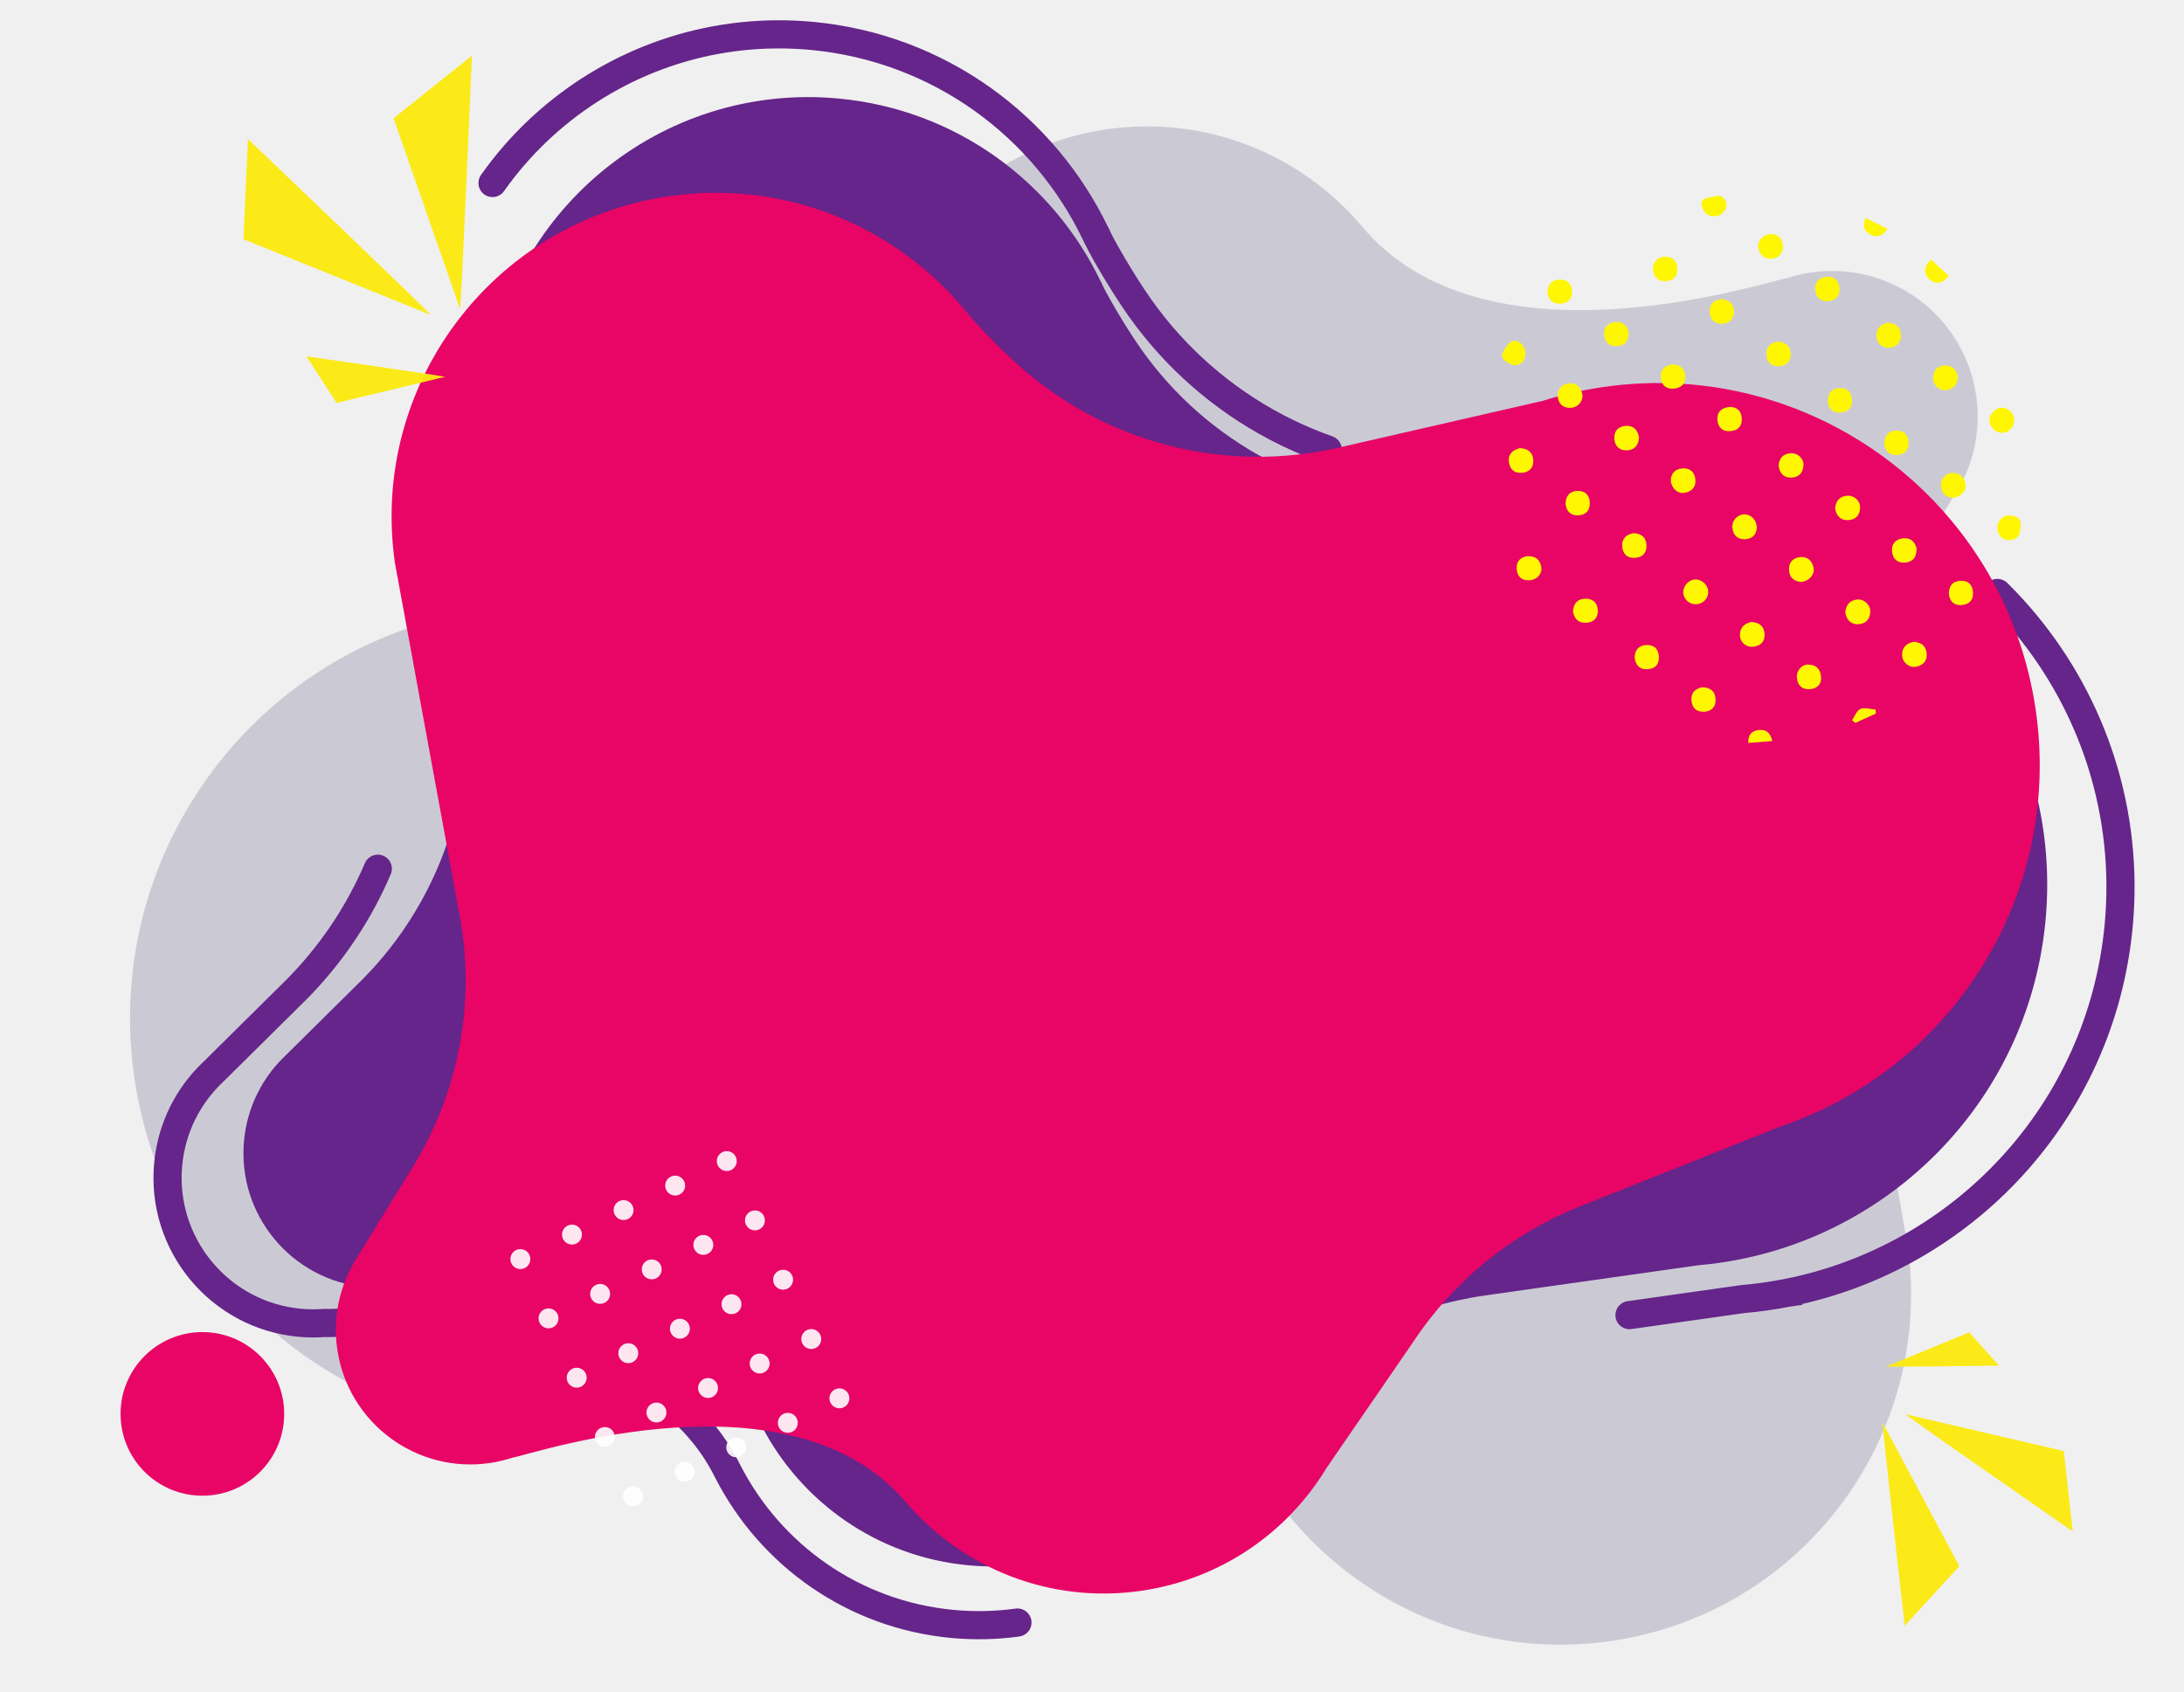
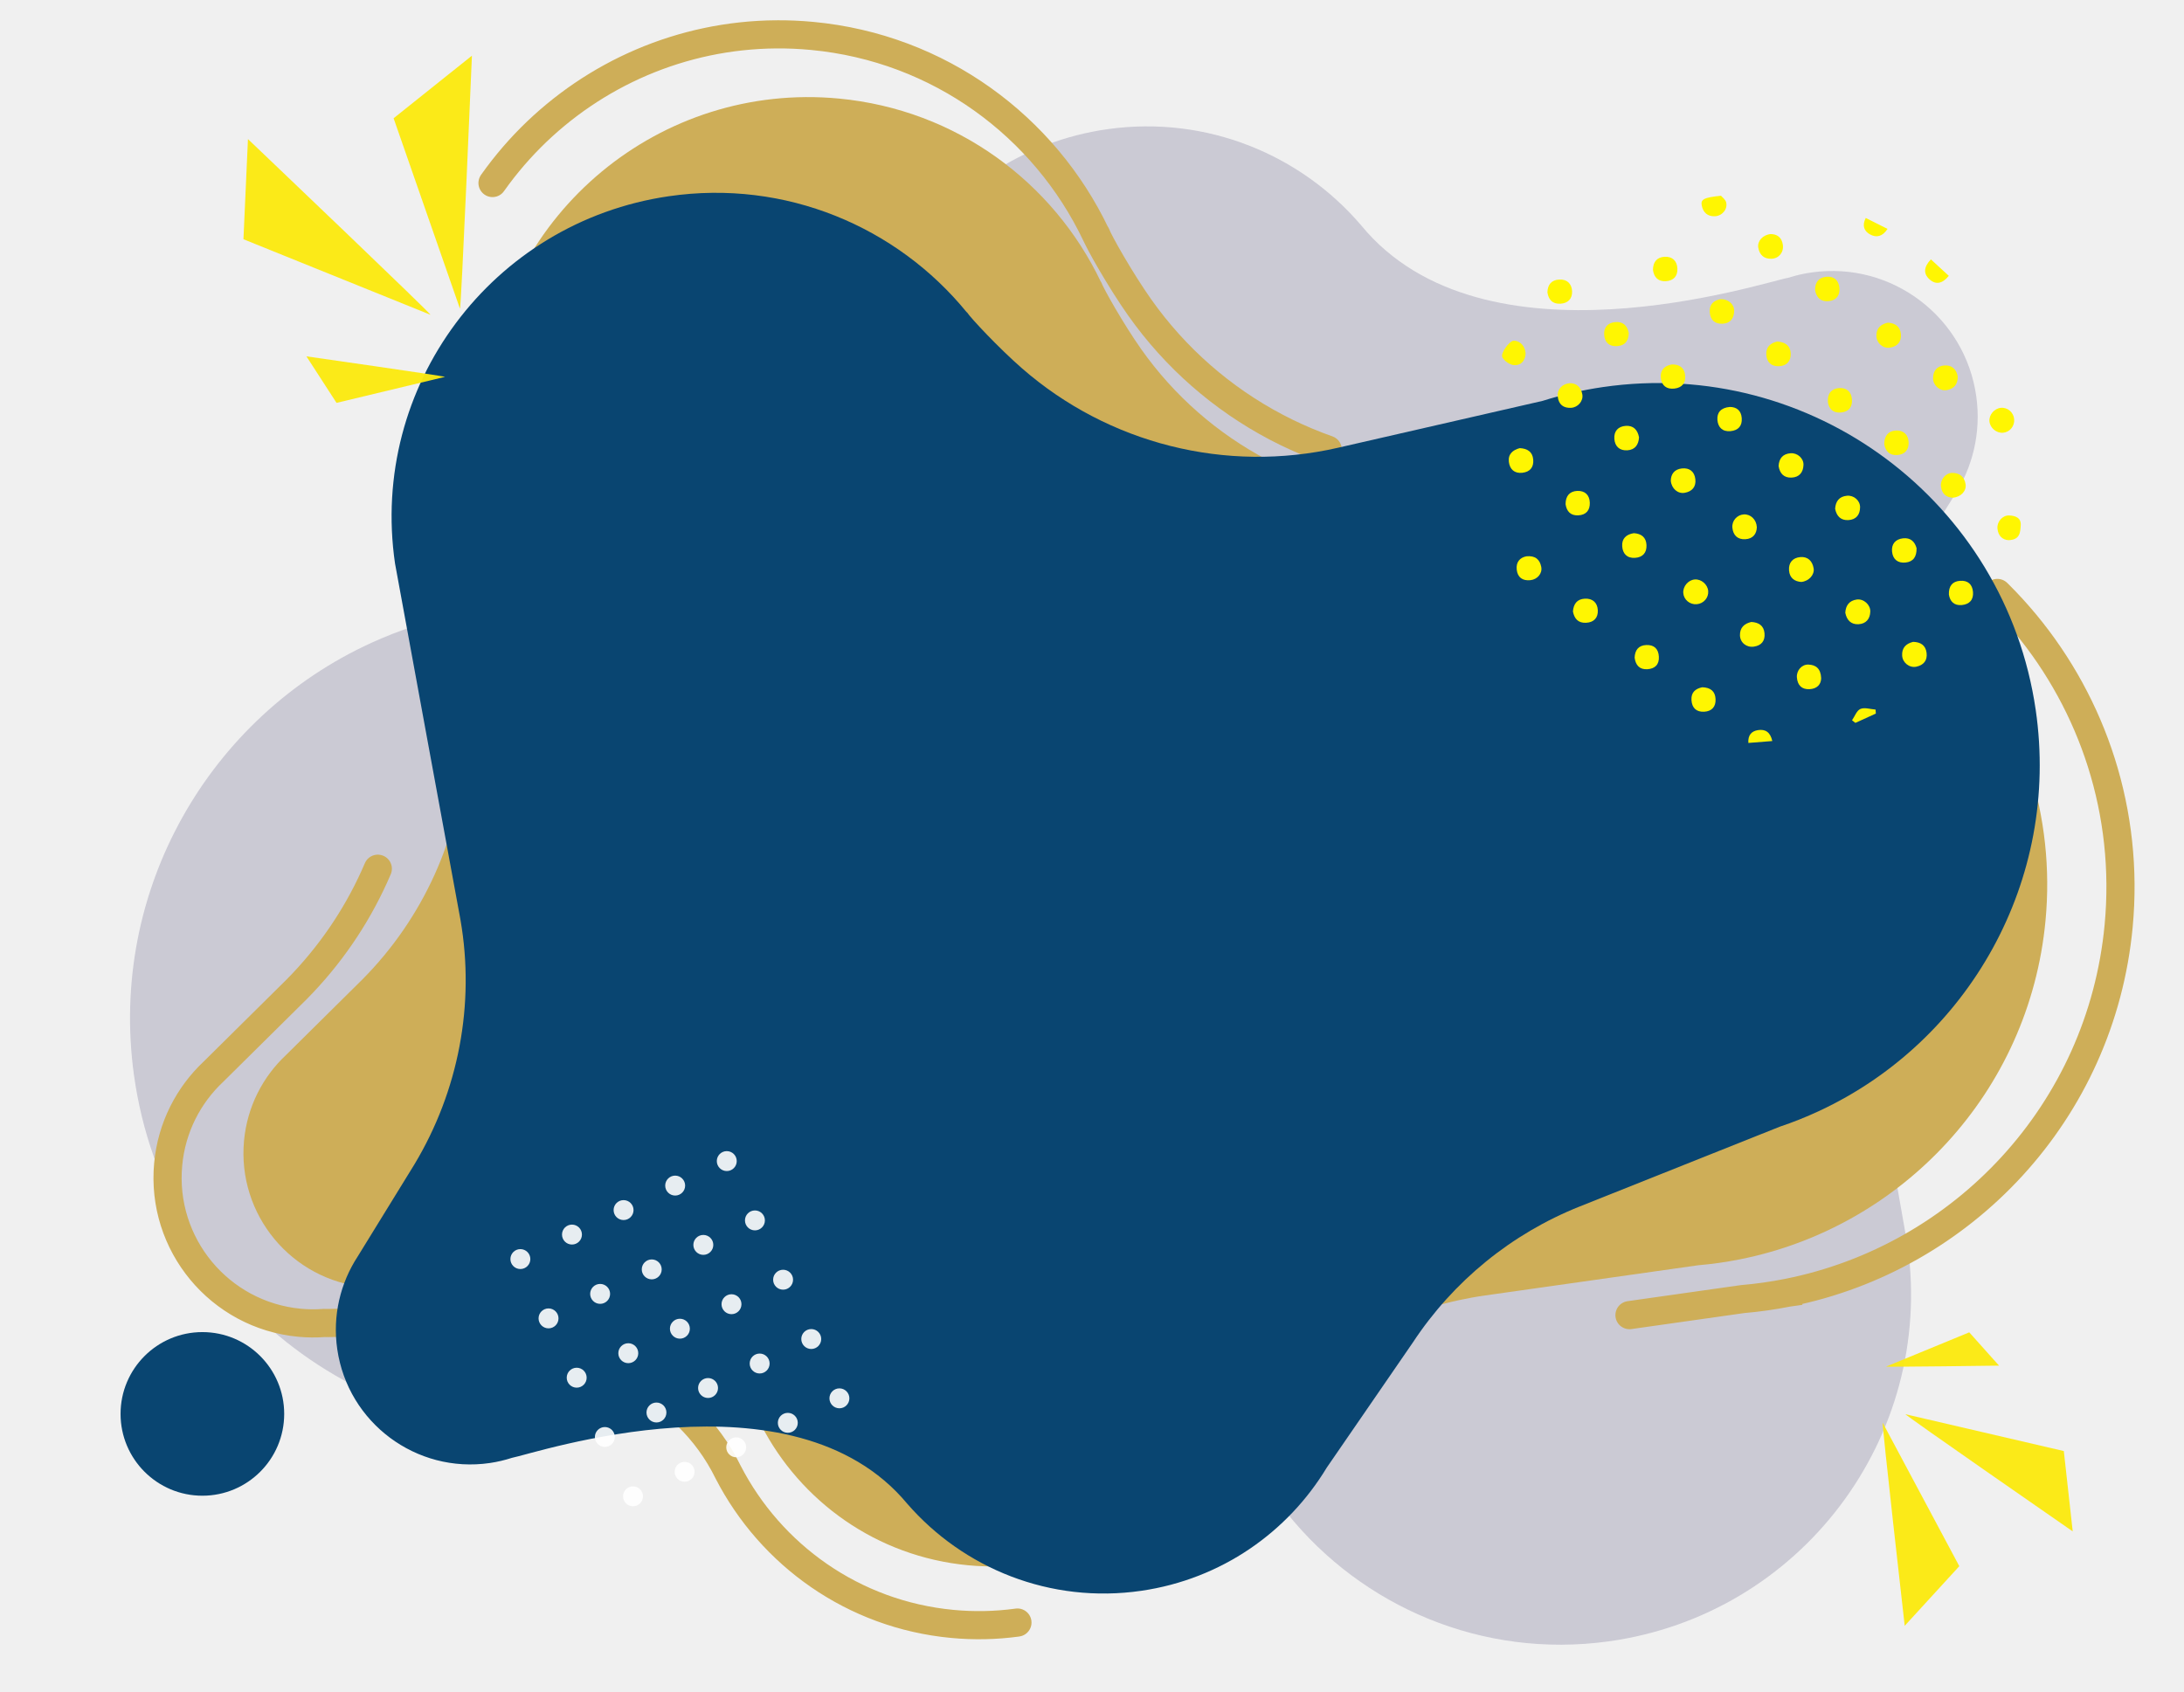
<svg xmlns="http://www.w3.org/2000/svg" version="1.1" id="Layer_1" x="0px" y="0px" width="620.667px" height="480.666px" viewBox="0 0 620.667 480.666" enable-background="new 0 0 620.667 480.666" xml:space="preserve">
  <g id="OBJECTS">
    <path opacity="0.19" fill="#29235C" enable-background="new    " d="M561.642,112.712c-3.133-22.63-24.018-38.436-46.646-35.303   c-2.344,0.324-4.609,0.849-6.793,1.537c-7.084,1.266-86.582,27.568-121.404-14.932c-17.133-20.038-43.783-31.213-71.836-27.331   c-24.676,3.416-45.155,17.745-57.245,37.438l-26.784,38.336c-12.545,18.749-30.538,33.2-51.552,41.405l-61.686,24.088   c-4.131,1.352-8.147,2.928-12.043,4.703l-0.148,0.058l0.002,0.008c-45.935,20.994-74.71,70.261-67.43,122.856   c8.89,64.216,68.152,109.064,132.368,100.178c6.383-0.884,12.57-2.271,18.536-4.106l62.995-13.958   c34.5-7.644,70.579,1.713,97.026,25.148c7.094,6.288,15.588,15.498,16.752,17.313c0.01,0.014,0.059,0.01,0.08,0.016   c21.213,26.396,55.352,41.313,91.334,36.332c54.477-7.541,92.523-57.815,84.982-112.292   c-0.104-0.742-19.262-109.309-19.262-109.309c-0.027-0.158-0.055-0.315-0.08-0.475c-4.32-25.954,0.994-52.598,14.719-75.046   l17.607-28.141C560.515,133.13,563.082,123.108,561.642,112.712z" />
    <g>
      <g>
-         <path fill="#65258A" d="M69.354,324.166c-1.98,21.024,13.459,39.674,34.484,41.653c2.177,0.205,4.326,0.214,6.437,0.059     c6.642,0.361,83.746-6.443,106.063,39.177c11.166,21.661,32.773,37.367,58.837,39.822c22.926,2.159,44.389-6.391,59.444-21.546     l32.227-28.813c15.264-14.207,34.516-23.395,55.162-26.322l60.607-8.592c4.004-0.34,7.949-0.906,11.832-1.678l0.146-0.021     l-0.002-0.008c45.781-9.148,82.117-47.373,86.719-96.237c5.619-59.661-38.189-112.58-97.852-118.198     c-5.93-0.559-11.791-0.621-17.547-0.236l-59.639-0.8c-32.66-0.439-63.139-16.506-81.965-43.201     c-5.049-7.162-10.738-17.249-11.4-19.129c-0.004-0.014-0.049-0.021-0.068-0.032c-13.488-28.246-41.041-48.906-74.47-52.055     c-50.612-4.767-95.505,32.398-100.271,83.01c-0.065,0.69-5.848,102.432-5.848,102.432c-0.01,0.147-0.02,0.295-0.029,0.443     c-1.615,24.268-12.048,47.112-29.155,64.4l-21.81,21.586C74.697,306.034,70.263,314.508,69.354,324.166z" />
+         <path fill="#ceae58" d="M69.354,324.166c-1.98,21.024,13.459,39.674,34.484,41.653c2.177,0.205,4.326,0.214,6.437,0.059     c6.642,0.361,83.746-6.443,106.063,39.177c11.166,21.661,32.773,37.367,58.837,39.822c22.926,2.159,44.389-6.391,59.444-21.546     l32.227-28.813c15.264-14.207,34.516-23.395,55.162-26.322l60.607-8.592c4.004-0.34,7.949-0.906,11.832-1.678l0.146-0.021     l-0.002-0.008c45.781-9.148,82.117-47.373,86.719-96.237c5.619-59.661-38.189-112.58-97.852-118.198     c-5.93-0.559-11.791-0.621-17.547-0.236l-59.639-0.8c-32.66-0.439-63.139-16.506-81.965-43.201     c-5.049-7.162-10.738-17.249-11.4-19.129c-0.004-0.014-0.049-0.021-0.068-0.032c-13.488-28.246-41.041-48.906-74.47-52.055     c-50.612-4.767-95.505,32.398-100.271,83.01c-0.065,0.69-5.848,102.432-5.848,102.432c-0.01,0.147-0.02,0.295-0.029,0.443     c-1.615,24.268-12.048,47.112-29.155,64.4l-21.81,21.586C74.697,306.034,70.263,314.508,69.354,324.166z" />
      </g>
    </g>
-     <path fill="none" stroke="#65258A" stroke-width="8" stroke-linecap="round" stroke-miterlimit="10" stroke-dasharray="300,200" d="   M47.8,330.851c-2.144,22.764,14.572,42.953,37.335,45.099c2.357,0.222,4.684,0.231,6.969,0.063   c7.191,0.391,90.671-6.979,114.835,42.415c12.089,23.452,35.482,40.457,63.701,43.115c24.822,2.337,48.063-6.919,64.359-23.326   l34.893-31.195c16.523-15.384,37.369-25.329,59.723-28.499l65.621-9.304c4.334-0.366,8.607-0.981,12.811-1.813l0.158-0.023v-0.009   c49.564-9.904,88.906-51.289,93.889-104.196c6.082-64.594-41.35-121.889-105.943-127.972c-6.42-0.605-12.766-0.672-18.998-0.255   l-64.568-0.867c-35.361-0.475-68.359-17.871-88.742-46.772c-5.469-7.754-11.629-18.675-12.344-20.71   c-0.006-0.016-0.053-0.022-0.074-0.035c-14.604-30.581-44.435-52.951-80.629-56.359c-54.797-5.16-103.402,35.078-108.563,89.875   c-0.071,0.748-6.331,110.902-6.331,110.902c-0.011,0.16-0.021,0.32-0.032,0.48c-1.748,26.274-13.044,51.007-31.566,69.725   L60.688,304.56C53.584,311.22,48.785,320.394,47.8,330.851z" />
+     <path fill="none" stroke="#ceae58" stroke-width="8" stroke-linecap="round" stroke-miterlimit="10" stroke-dasharray="300,200" d="   M47.8,330.851c-2.144,22.764,14.572,42.953,37.335,45.099c2.357,0.222,4.684,0.231,6.969,0.063   c7.191,0.391,90.671-6.979,114.835,42.415c12.089,23.452,35.482,40.457,63.701,43.115c24.822,2.337,48.063-6.919,64.359-23.326   l34.893-31.195c16.523-15.384,37.369-25.329,59.723-28.499l65.621-9.304c4.334-0.366,8.607-0.981,12.811-1.813l0.158-0.023v-0.009   c49.564-9.904,88.906-51.289,93.889-104.196c6.082-64.594-41.35-121.889-105.943-127.972c-6.42-0.605-12.766-0.672-18.998-0.255   l-64.568-0.867c-35.361-0.475-68.359-17.871-88.742-46.772c-5.469-7.754-11.629-18.675-12.344-20.71   c-0.006-0.016-0.053-0.022-0.074-0.035c-14.604-30.581-44.435-52.951-80.629-56.359c-54.797-5.16-103.402,35.078-108.563,89.875   c-0.071,0.748-6.331,110.902-6.331,110.902c-0.011,0.16-0.021,0.32-0.032,0.48c-1.748,26.274-13.044,51.007-31.566,69.725   L60.688,304.56C53.584,311.22,48.785,320.394,47.8,330.851z" />
    <g>
      <g>
-         <path fill="#E80566" d="M95.848,383.491c3.046,20.896,22.456,35.367,43.353,32.321c2.165-0.315,4.254-0.815,6.269-1.467     c6.54-1.217,79.849-26.058,112.319,12.993c15.97,18.408,40.677,28.563,66.582,24.785c22.787-3.321,41.621-16.702,52.666-34.986     l24.502-35.613c11.473-17.414,28.008-30.893,47.377-38.616l56.859-22.677c3.809-1.276,7.51-2.76,11.1-4.426l0.137-0.055     l-0.002-0.009c42.318-19.71,68.59-65.442,61.51-114.01c-8.645-59.298-63.721-100.36-123.02-91.716     c-5.895,0.859-11.604,2.184-17.105,3.919l-58.137,13.32c-31.84,7.295-65.252-1.113-89.852-22.6     c-6.6-5.764-14.513-14.221-15.601-15.891c-0.009-0.013-0.052-0.009-0.075-0.014c-19.784-24.257-51.439-37.819-84.666-32.976     c-50.304,7.333-85.139,54.058-77.805,104.362c0.1,0.687,18.532,100.91,18.532,100.91c0.026,0.146,0.051,0.292,0.077,0.438     c4.168,23.961-0.569,48.625-13.104,69.468l-16.09,26.129C96.753,364.61,94.449,373.892,95.848,383.491z" />
+         <path fill="#094571" d="M95.848,383.491c3.046,20.896,22.456,35.367,43.353,32.321c2.165-0.315,4.254-0.815,6.269-1.467     c6.54-1.217,79.849-26.058,112.319,12.993c15.97,18.408,40.677,28.563,66.582,24.785c22.787-3.321,41.621-16.702,52.666-34.986     l24.502-35.613c11.473-17.414,28.008-30.893,47.377-38.616l56.859-22.677c3.809-1.276,7.51-2.76,11.1-4.426l0.137-0.055     l-0.002-0.009c42.318-19.71,68.59-65.442,61.51-114.01c-8.645-59.298-63.721-100.36-123.02-91.716     c-5.895,0.859-11.604,2.184-17.105,3.919l-58.137,13.32c-31.84,7.295-65.252-1.113-89.852-22.6     c-6.6-5.764-14.513-14.221-15.601-15.891c-0.009-0.013-0.052-0.009-0.075-0.014c-19.784-24.257-51.439-37.819-84.666-32.976     c-50.304,7.333-85.139,54.058-77.805,104.362c0.1,0.687,18.532,100.91,18.532,100.91c0.026,0.146,0.051,0.292,0.077,0.438     c4.168,23.961-0.569,48.625-13.104,69.468l-16.09,26.129C96.753,364.61,94.449,373.892,95.848,383.491z" />
      </g>
    </g>
    <g>
      <g>
        <g>
          <g>
            <path opacity="0.96" fill="#FCEA10" enable-background="new    " d="M541.52,401.944l44.994,10.467l2.529,22.838       C589.043,435.249,540.784,401.812,541.52,401.944z" />
          </g>
          <g>
            <path opacity="0.96" fill="#FCEA10" enable-background="new    " d="M535.047,404.381l21.766,40.75l-15.518,16.947       C541.295,462.078,534.663,403.739,535.047,404.381z" />
          </g>
          <g>
            <path opacity="0.96" fill="#FCEA10" enable-background="new    " d="M536.022,388.396l23.615-9.73l8.469,9.469       C568.106,388.133,535.647,388.569,536.022,388.396z" />
          </g>
        </g>
      </g>
    </g>
    <g>
      <path fill="#FFF601" d="M524.41,174.151c0.117-2.104,1.156-3.459,3.262-3.756c1.936-0.274,3.891,1.458,3.844,3.41    c-0.053,2.124-1.248,3.503-3.363,3.609C526.033,177.521,524.81,176.234,524.41,174.151z" />
      <path fill="#FFF601" d="M536.488,91.71c2.139,0.118,3.549,1.142,3.727,3.285c0.178,2.138-0.994,3.478-3.105,3.806    c-2.01,0.312-3.813-1.28-3.855-3.338C533.208,93.266,534.498,92.166,536.488,91.71z" />
      <path fill="#FFF601" d="M556.361,106.941c0.068,2.235-1.014,3.546-3.082,3.929c-1.951,0.361-3.875-1.261-3.92-3.277    c-0.049-2.141,1.074-3.56,3.197-3.723C554.654,103.709,555.96,104.897,556.361,106.941z" />
      <path fill="#FFF601" d="M474.818,136.675c0.01-1.836,0.961-3.298,3.145-3.537c2.168-0.237,3.594,0.888,3.836,3.058    c0.242,2.174-0.938,3.514-3.066,3.871C476.833,140.386,475.064,138.914,474.818,136.675z" />
      <path fill="#FFF601" d="M465.792,124.292c-0.125,2.106-1.121,3.551-3.316,3.692c-2.182,0.14-3.539-1.09-3.697-3.247    c-0.16-2.177,1.049-3.541,3.225-3.696C464.199,120.886,465.392,122.16,465.792,124.292z" />
      <path fill="#FFF601" d="M543.681,182.429c2.088,0.045,3.551,0.927,3.83,3.112c0.279,2.176-0.854,3.512-2.922,3.946    c-1.959,0.411-3.914-1.15-4.021-3.17C540.451,184.154,541.626,182.93,543.681,182.429z" />
      <path fill="#FFF601" d="M505.082,97.06c2.291,0.17,3.73,1.216,3.82,3.389c0.092,2.139-1.109,3.529-3.309,3.634    c-2.186,0.104-3.504-1.107-3.633-3.287C501.828,98.57,503.208,97.493,505.082,97.06z" />
      <path fill="#FFF601" d="M497.697,176.773c2.068,0.11,3.547,0.995,3.756,3.2c0.207,2.162-0.871,3.495-3.023,3.811    c-2.094,0.308-3.902-1.141-3.951-3.205C494.429,178.431,495.662,177.232,497.697,176.773z" />
      <path fill="#FFF601" d="M431.892,127.369c2.146,0.104,3.627,1.008,3.83,3.23c0.199,2.192-0.916,3.538-3.111,3.774    c-2.246,0.243-3.557-1.017-3.809-3.105C428.537,129.077,429.896,127.895,431.892,127.369z" />
      <path fill="#FFF601" d="M555.007,141.456c-1.813-0.039-3.166-1.033-3.408-3.235c-0.213-1.916,1.316-3.791,3.178-3.813    c2.143-0.025,3.504,1.13,3.822,3.244C558.878,139.516,557.289,141.258,555.007,141.456z" />
      <path fill="#FFF601" d="M503.185,66.525c1.768,0,3.18,0.873,3.482,3.075c0.289,2.107-1.119,3.862-3.213,3.942    c-2.176,0.082-3.445-1.129-3.775-3.19C499.386,68.513,500.951,66.757,503.185,66.525z" />
      <path fill="#FFF601" d="M572.402,119.159c0.166,1.962-1.256,3.678-3.174,3.831c-1.875,0.15-3.697-1.383-3.854-3.24    c-0.156-1.855,1.385-3.669,3.26-3.841C570.541,115.734,572.238,117.199,572.402,119.159z" />
      <path fill="#FFF601" d="M446.14,108.907c1.852-0.013,3.174,1.115,3.539,3.19c0.332,1.867-1.234,3.699-3.188,3.81    c-2.17,0.124-3.525-0.925-3.791-3.135C442.458,110.745,443.802,109.13,446.14,108.907z" />
      <path fill="#FFF601" d="M511.884,165.397c-1.822-0.13-3.295-1.054-3.463-3.283c-0.17-2.214,1.063-3.585,3.182-3.779    c2.174-0.199,3.475,1.139,3.814,3.222C515.71,163.36,514.025,165.225,511.884,165.397z" />
      <path fill="#FFF601" d="M485.451,167.975c0.16,1.916-1.307,3.599-3.27,3.752c-1.957,0.154-3.68-1.288-3.814-3.194    c-0.135-1.876,1.408-3.693,3.262-3.84C483.482,164.545,485.294,166.102,485.451,167.975z" />
      <path fill="#FFF601" d="M544.667,155.806c0.041,2.435-0.924,3.843-3.127,4.077c-2.197,0.232-3.602-0.911-3.836-3.063    c-0.234-2.161,0.924-3.566,3.098-3.819C543.013,152.744,544.185,154.02,544.667,155.806z" />
      <path fill="#FFF601" d="M515.828,82.462c-0.027-2.107,0.898-3.546,3.107-3.791c2.217-0.246,3.561,0.938,3.799,3.083    c0.24,2.156-0.863,3.617-3.047,3.835C517.544,85.803,516.212,84.677,515.828,82.462z" />
      <path fill="#FFF601" d="M505.458,132.439c0.125-2.16,1.207-3.447,3.391-3.618c1.943-0.152,3.736,1.412,3.68,3.302    c-0.063,2.113-1.18,3.522-3.381,3.619C506.951,135.838,505.785,134.563,505.458,132.439z" />
      <path fill="#FFF601" d="M464.31,151.539c2.127,0.121,3.502,1.166,3.602,3.371c0.1,2.185-1.08,3.509-3.275,3.639    c-2.238,0.132-3.486-1.162-3.627-3.294C460.865,153.054,462.162,151.875,464.31,151.539z" />
      <path fill="#FFF601" d="M475.083,103.585c2.135-0.062,3.594,0.884,3.814,3.075c0.215,2.132-0.814,3.535-3.061,3.782    c-2.23,0.246-3.598-0.852-3.84-2.995C471.755,105.304,472.902,103.98,475.083,103.585z" />
      <path fill="#FFF601" d="M469.753,76.701c0.02-2.283,1.162-3.614,3.318-3.722c2.17-0.109,3.508,1.139,3.621,3.321    c0.113,2.197-1.104,3.497-3.289,3.619C471.177,80.045,470.037,78.765,469.753,76.701z" />
      <path fill="#FFF601" d="M488.875,85.037c2.152-0.129,3.971,1.385,3.951,3.279c-0.021,2.097-1.01,3.577-3.275,3.69    c-2.205,0.111-3.49-1.052-3.66-3.25C485.714,86.498,487.033,85.406,488.875,85.037z" />
      <path fill="#FFF601" d="M462.884,94.664c-0.09,2.115-0.955,3.525-3.234,3.708c-2.254,0.181-3.555-0.972-3.756-3.102    c-0.201-2.161,0.977-3.536,3.158-3.728C461.242,91.35,462.47,92.547,462.884,94.664z" />
      <path fill="#FFF601" d="M447.009,173.791c0.17-2.142,1.166-3.528,3.395-3.639c2.225-0.111,3.563,1.16,3.674,3.26    c0.113,2.103-1.051,3.477-3.318,3.591C448.496,177.118,447.414,175.85,447.009,173.791z" />
      <path fill="#FFF601" d="M517.554,192.745c-0.02,1.721-1.117,3.02-3.309,3.131c-2.23,0.113-3.416-1.153-3.588-3.324    c-0.156-1.971,1.367-3.744,3.277-3.668C516.013,188.967,517.427,189.969,517.554,192.745z" />
      <path fill="#FFF601" d="M499.273,149.833c-0.055,1.908-1.105,3.313-3.291,3.426c-2.17,0.113-3.459-1.125-3.662-3.299    c-0.184-1.958,1.348-3.655,3.264-3.759C497.482,146.099,499.144,147.625,499.273,149.833z" />
      <path fill="#FFF601" d="M444.919,143.305c-0.006-2.361,1.172-3.678,3.299-3.779c2.131-0.101,3.504,1.087,3.584,3.319    c0.078,2.187-1.047,3.506-3.262,3.625C446.298,146.589,445.212,145.282,444.919,143.305z" />
      <path fill="#FFF601" d="M491.578,115.661c1.885-0.006,3.262,0.975,3.406,3.207c0.146,2.204-0.99,3.464-3.199,3.67    c-2.301,0.214-3.549-1.118-3.715-3.17C487.902,117.28,489.033,115.88,491.578,115.661z" />
      <path fill="#FFF601" d="M439.753,83.101c0.068-2.237,1.182-3.526,3.357-3.65c2.223-0.126,3.547,1.189,3.652,3.277    c0.109,2.104-1.084,3.475-3.33,3.588C441.173,86.429,440.089,85.16,439.753,83.101z" />
      <path fill="#FFF601" d="M521.521,144.589c0.145-2.145,1.178-3.482,3.363-3.692c1.938-0.185,3.732,1.343,3.727,3.253    c-0.008,2.132-1.102,3.54-3.311,3.669C523.099,147.948,521.927,146.671,521.521,144.589z" />
      <path fill="#FFF601" d="M519.466,114.252c-0.17-2.468,1.08-3.795,3.141-3.952c2.057-0.155,3.539,0.952,3.697,3.22    c0.154,2.227-0.979,3.527-3.15,3.718C520.937,117.433,519.744,116.214,519.466,114.252z" />
      <path fill="#FFF601" d="M433.794,158.109c2.555-0.255,3.801,0.948,4.207,2.994c0.375,1.894-1.105,3.599-3.113,3.798    c-2.211,0.219-3.602-0.804-3.852-2.987C430.789,159.737,431.953,158.461,433.794,158.109z" />
      <path fill="#FFF601" d="M553.853,168.99c-0.092-2.424,0.992-3.751,3.168-3.915c2.162-0.163,3.498,0.942,3.682,3.174    c0.184,2.256-1.031,3.5-3.154,3.711C555.332,172.182,554.162,170.922,553.853,168.99z" />
      <path fill="#FFF601" d="M535.484,126.264c-0.027-2.404,1.176-3.77,3.26-3.902c2.086-0.131,3.555,1.072,3.664,3.284    c0.107,2.157-1.039,3.531-3.236,3.684C536.939,129.485,535.82,128.17,535.484,126.264z" />
      <path fill="#FFF601" d="M483.767,195.331c2.34,0.073,3.66,1.126,3.775,3.334c0.115,2.216-1.082,3.509-3.256,3.617    c-2.172,0.108-3.441-1.049-3.59-3.278C480.544,196.704,481.902,195.718,483.767,195.331z" />
      <path fill="#FFF601" d="M570.802,153.521c-1.627-0.084-2.949-1.131-3.148-3.319c-0.178-1.905,1.414-3.759,3.295-3.701    c1.76,0.055,3.486,0.653,3.316,2.832C574.125,151.165,574.158,153.436,570.802,153.521z" />
      <path fill="#FFF601" d="M464.542,186.931c0.078-2.164,1.113-3.512,3.324-3.604c2.186-0.091,3.434,1.058,3.564,3.282    c0.137,2.282-1.123,3.452-3.248,3.593C465.968,190.349,464.824,189.07,464.542,186.931z" />
      <path fill="#FFF601" d="M433.554,100.438c-0.059,1.916-1.158,3.468-3.285,3.334c-1.176-0.074-2.707-1.133-3.297-2.185    c-0.662-1.178,2.035-4.749,3.209-4.755C431.931,96.823,433.435,98.328,433.554,100.438z" />
      <path fill="#FFF601" d="M489.087,55.632c0.311,0.38,1.256,1.045,1.467,1.892c0.482,1.961-1.164,3.862-3.219,3.939    s-3.301-1.049-3.703-2.983C483.251,56.654,484.171,56.139,489.087,55.632z" />
      <path fill="#FFF601" d="M553.826,78.397c-1.828,2.261-3.701,2.603-5.49,0.987c-1.789-1.617-1.625-3.54,0.404-5.665    C550.4,75.246,552.035,76.75,553.826,78.397z" />
      <path fill="#FFF601" d="M530.218,61.951c2.096,1.049,4.094,2.05,6.197,3.104c-1.406,2.187-3.152,2.561-4.943,1.586    C529.798,65.73,529.095,64.169,530.218,61.951z" />
      <path fill="#FFF601" d="M503.666,210.615c-2.383,0.189-4.547,0.361-6.805,0.54c-0.15-2.212,0.896-3.347,2.723-3.642    C501.687,207.171,503.113,208.093,503.666,210.615z" />
      <path fill="#FFF601" d="M526.328,204.715c0.773-1.12,1.324-2.771,2.381-3.219c1.197-0.505,2.852,0.07,4.307,0.176    c0.023,0.378,0.051,0.757,0.076,1.135c-1.939,0.883-3.879,1.765-5.818,2.648C526.958,205.208,526.642,204.961,526.328,204.715z" />
    </g>
    <g opacity="0.9">
      <circle fill="#FFFFFF" cx="179.895" cy="425.275" r="2.832" />
      <circle fill="#FFFFFF" cx="171.892" cy="408.418" r="2.832" />
      <circle fill="#FFFFFF" cx="163.889" cy="391.562" r="2.832" />
      <circle fill="#FFFFFF" cx="155.886" cy="374.705" r="2.832" />
      <circle fill="#FFFFFF" cx="147.884" cy="357.847" r="2.832" />
      <circle fill="#FFFFFF" cx="194.559" cy="418.313" r="2.832" />
      <circle fill="#FFFFFF" cx="186.556" cy="401.457" r="2.832" />
      <circle fill="#FFFFFF" cx="178.554" cy="384.601" r="2.832" />
      <circle fill="#FFFFFF" cx="170.551" cy="367.743" r="2.832" />
      <circle fill="#FFFFFF" cx="162.548" cy="350.885" r="2.832" />
      <circle fill="#FFFFFF" cx="209.223" cy="411.352" r="2.832" />
      <circle fill="#FFFFFF" cx="201.22" cy="394.495" r="2.832" />
      <circle fill="#FFFFFF" cx="193.218" cy="377.638" r="2.832" />
      <circle fill="#FFFFFF" cx="185.215" cy="360.781" r="2.832" />
      <circle fill="#FFFFFF" cx="177.212" cy="343.924" r="2.832" />
      <circle fill="#FFFFFF" cx="223.887" cy="404.39" r="2.832" />
      <circle fill="#FFFFFF" cx="215.884" cy="387.533" r="2.832" />
      <circle fill="#FFFFFF" cx="207.882" cy="370.676" r="2.832" />
      <circle fill="#FFFFFF" cx="199.879" cy="353.819" r="2.832" />
      <circle fill="#FFFFFF" cx="191.876" cy="336.962" r="2.832" />
      <circle fill="#FFFFFF" cx="238.551" cy="397.428" r="2.832" />
      <circle fill="#FFFFFF" cx="230.549" cy="380.571" r="2.832" />
      <circle fill="#FFFFFF" cx="222.546" cy="363.714" r="2.832" />
      <circle fill="#FFFFFF" cx="214.543" cy="346.858" r="2.832" />
      <circle fill="#FFFFFF" cx="206.54" cy="330" r="2.832" />
    </g>
    <g>
      <g>
-         <circle fill="#E80566" cx="57.514" cy="401.854" r="23.251" />
+         <circle fill="#094571" cx="57.514" cy="401.854" r="23.251" />
      </g>
    </g>
    <g>
      <g>
        <g>
          <g>
            <path opacity="0.96" fill="#FCEA10" enable-background="new    " d="M122.307,89.457l-53.124-21.46l1.283-28.468       c0,0,14.391,13.712,28.01,26.765C110.923,78.223,122.725,89.602,122.307,89.457z" />
          </g>
          <g>
            <path opacity="0.96" fill="#FCEA10" enable-background="new    " d="M130.704,87.712l-18.849-54.105l22.263-17.788       C134.118,15.819,131.053,88.572,130.704,87.712z" />
          </g>
          <g>
            <path opacity="0.96" fill="#FCEA10" enable-background="new    " d="M126.444,107.114l-30.804,7.391l-8.561-13.228       C87.079,101.277,126.936,106.969,126.444,107.114z" />
          </g>
        </g>
      </g>
    </g>
    <g display="none">
      <rect x="282.553" y="319.5" display="inline" fill="#1C1C54" width="101.872" height="24.5" />
      <g display="inline">
        <text transform="matrix(1 0 0 1 309.0894 337.0059)" fill="#FFFFFF" font-family="'ArialMT'" font-size="15.667">shop now</text>
      </g>
    </g>
  </g>
  <g id="BACKGROUND" display="none">
    <rect x="-79" y="-1" display="inline" fill="#0B0930" width="750.667" height="502" />
  </g>
  <g id="DESIGNED_BY_FREEPIK">
</g>
</svg>
